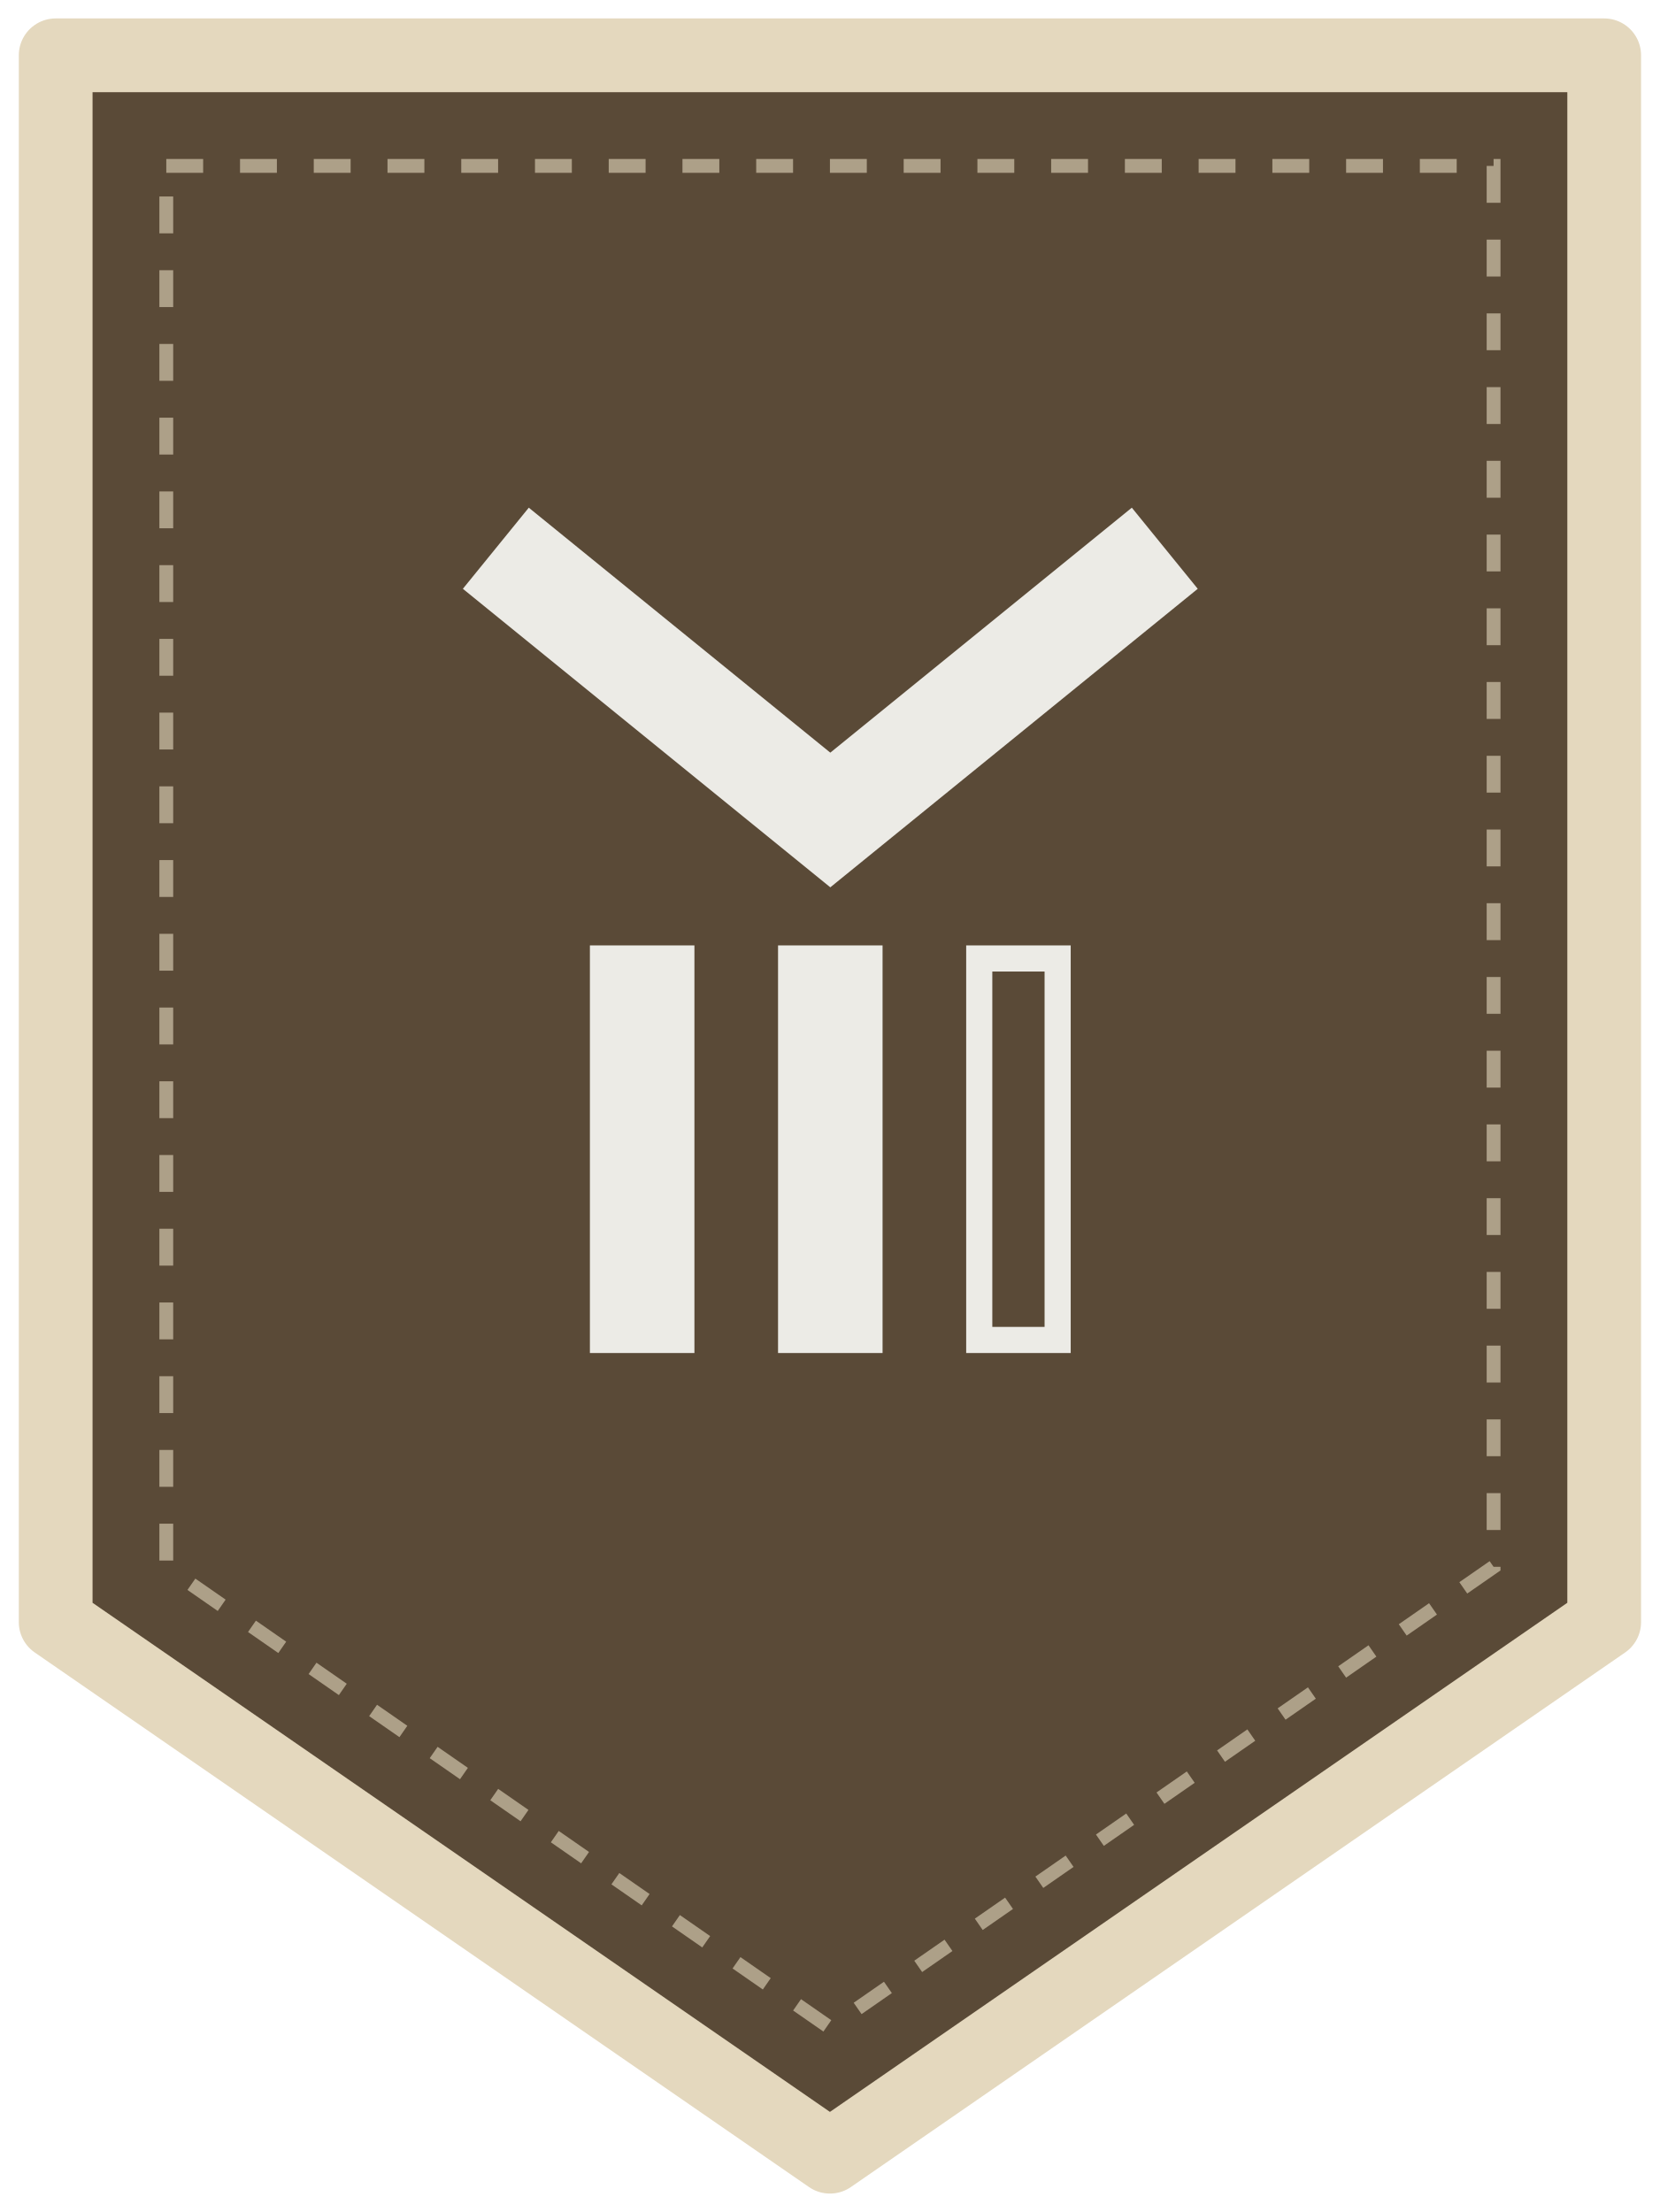
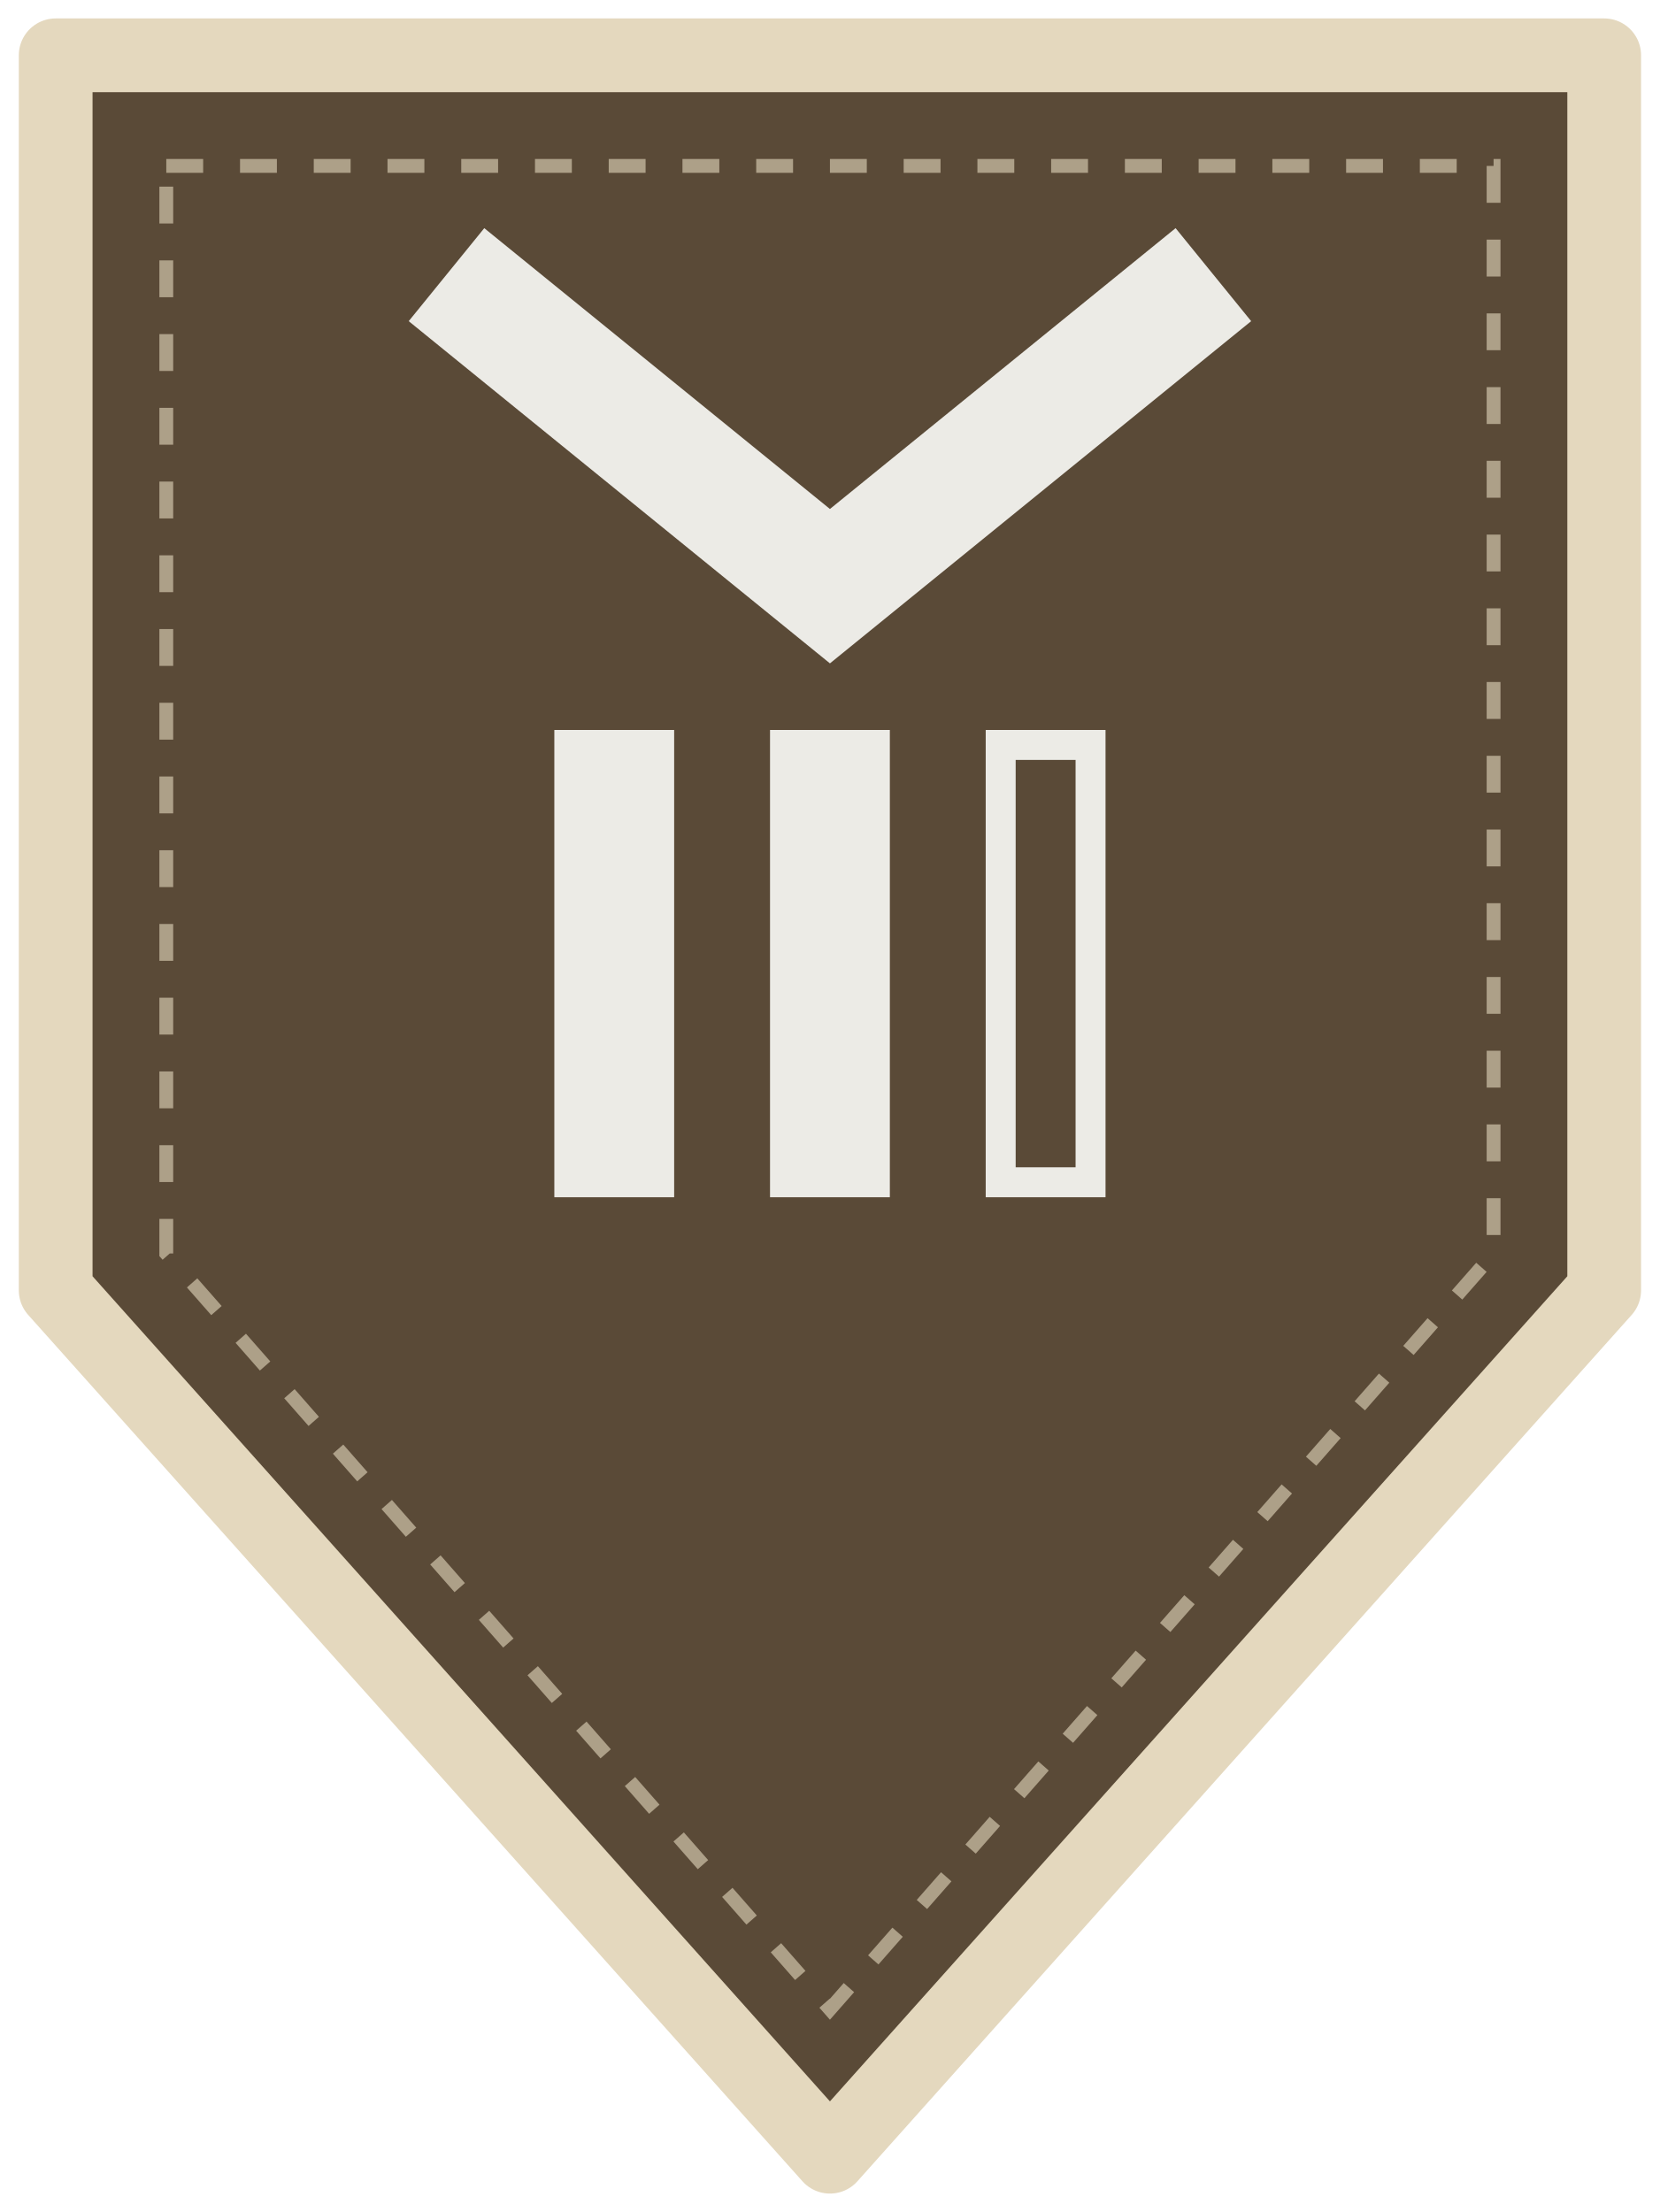
<svg xmlns="http://www.w3.org/2000/svg" viewBox="0 0 180 240" width="55mm" height="73.3mm">
-   <path d="M6 6 H174 V176 L90 234 L6 176 Z" fill="#5A4A37" stroke="#E4D8BE" stroke-width="8" stroke-linejoin="round" />
-   <path d="M18 18 H162 V170 L90 220 L18 170 Z" fill="none" stroke="#E4D8BE" stroke-width="1.5" stroke-dasharray="4 4" opacity="0.6" />
-   <g transform="translate(22 30) scale(0.567)">
+   <path d="M6 6 H174 V140 L90 234 L6 140 Z" fill="#5A4A37" stroke="#E4D8BE" stroke-width="8" stroke-linejoin="round" />
+   <path d="M18 18 H162 V136 L90 218 L18 136 Z" fill="none" stroke="#E4D8BE" stroke-width="1.5" stroke-dasharray="4 4" opacity="0.6" />
+   <g transform="translate(12 -4) scale(0.65)">
    <path d="M56 52 L120 104 L184 52" fill="none" stroke="#ECEBE6" stroke-width="20" />
    <rect x="74" y="128" width="20" height="78" fill="#ECEBE6" />
    <rect x="110" y="128" width="20" height="78" fill="#ECEBE6" />
    <rect x="148.5" y="130.5" width="15" height="73" fill="none" stroke="#ECEBE6" stroke-width="5" />
  </g>
</svg>
